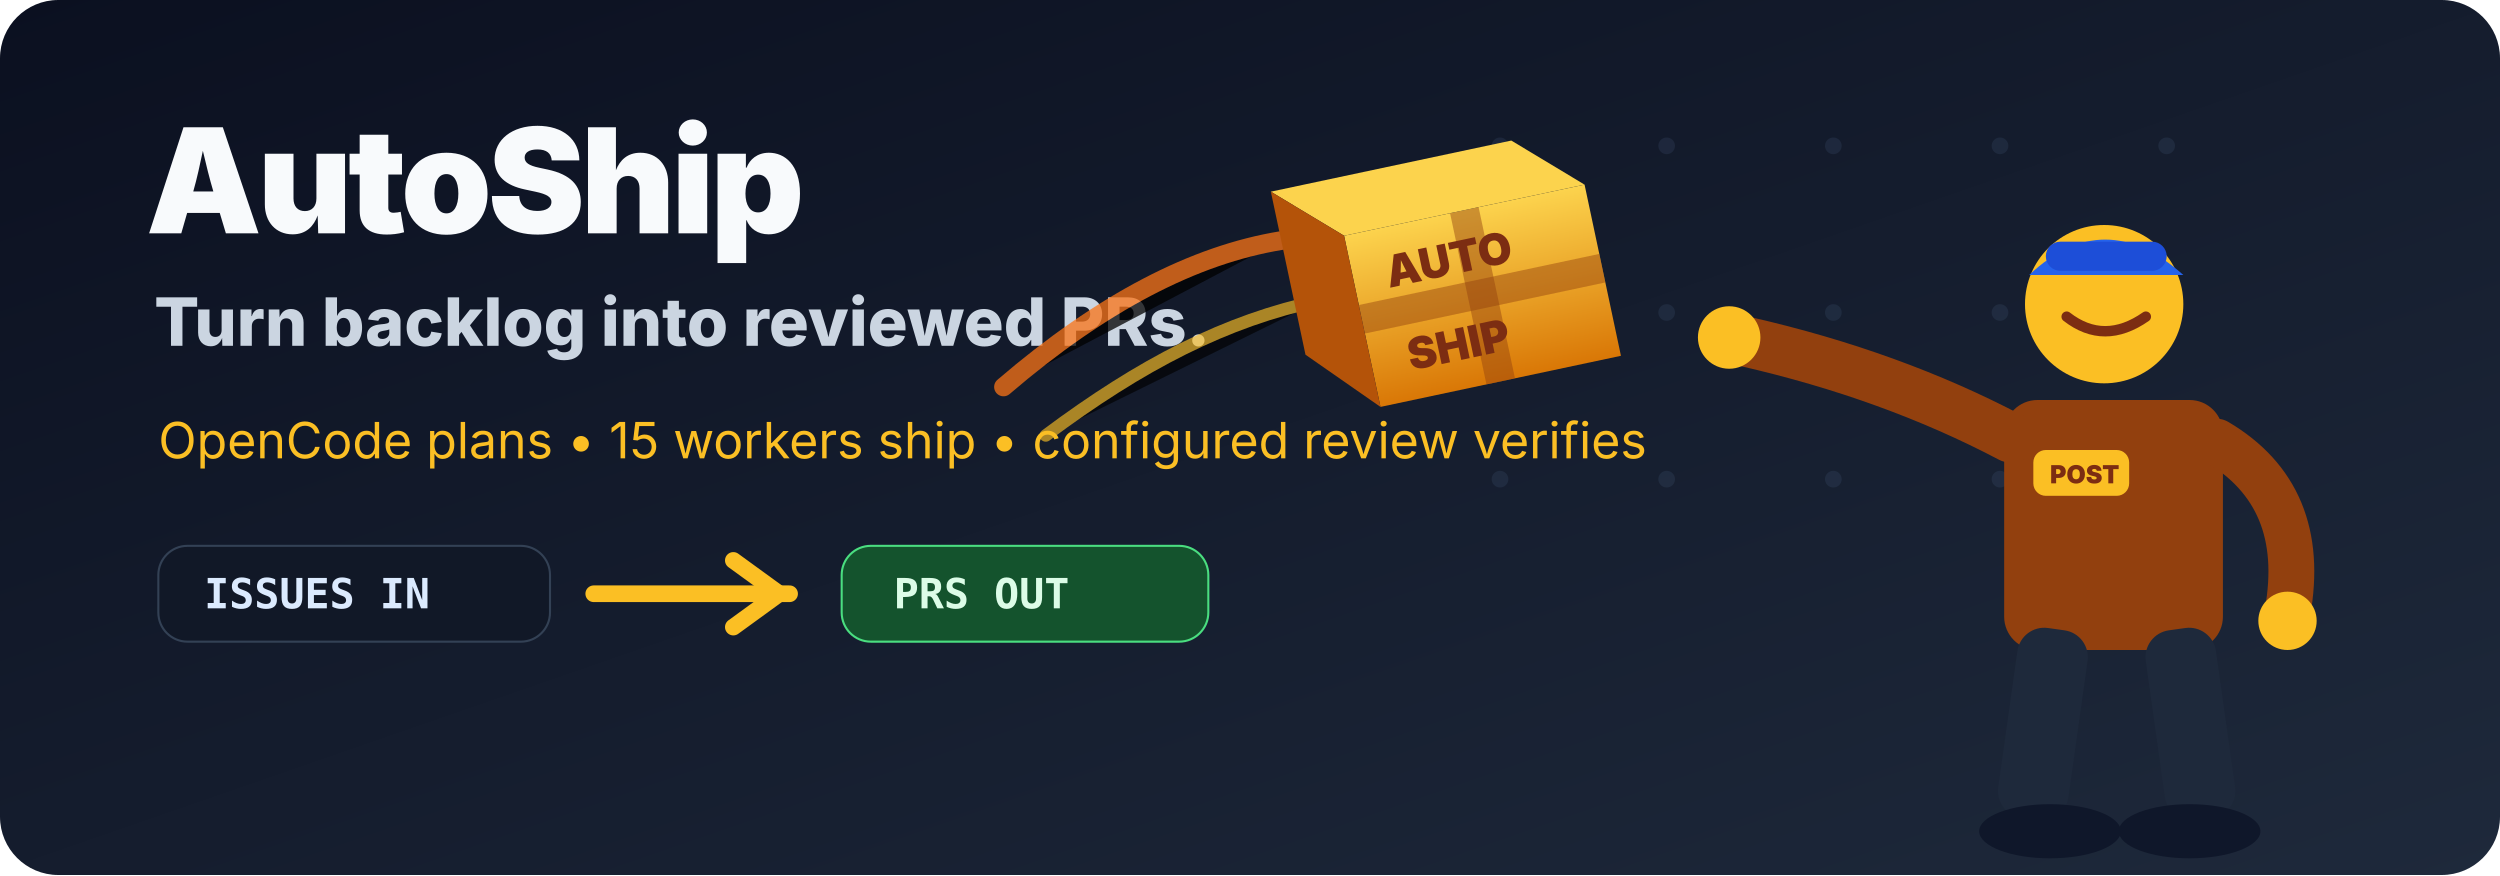
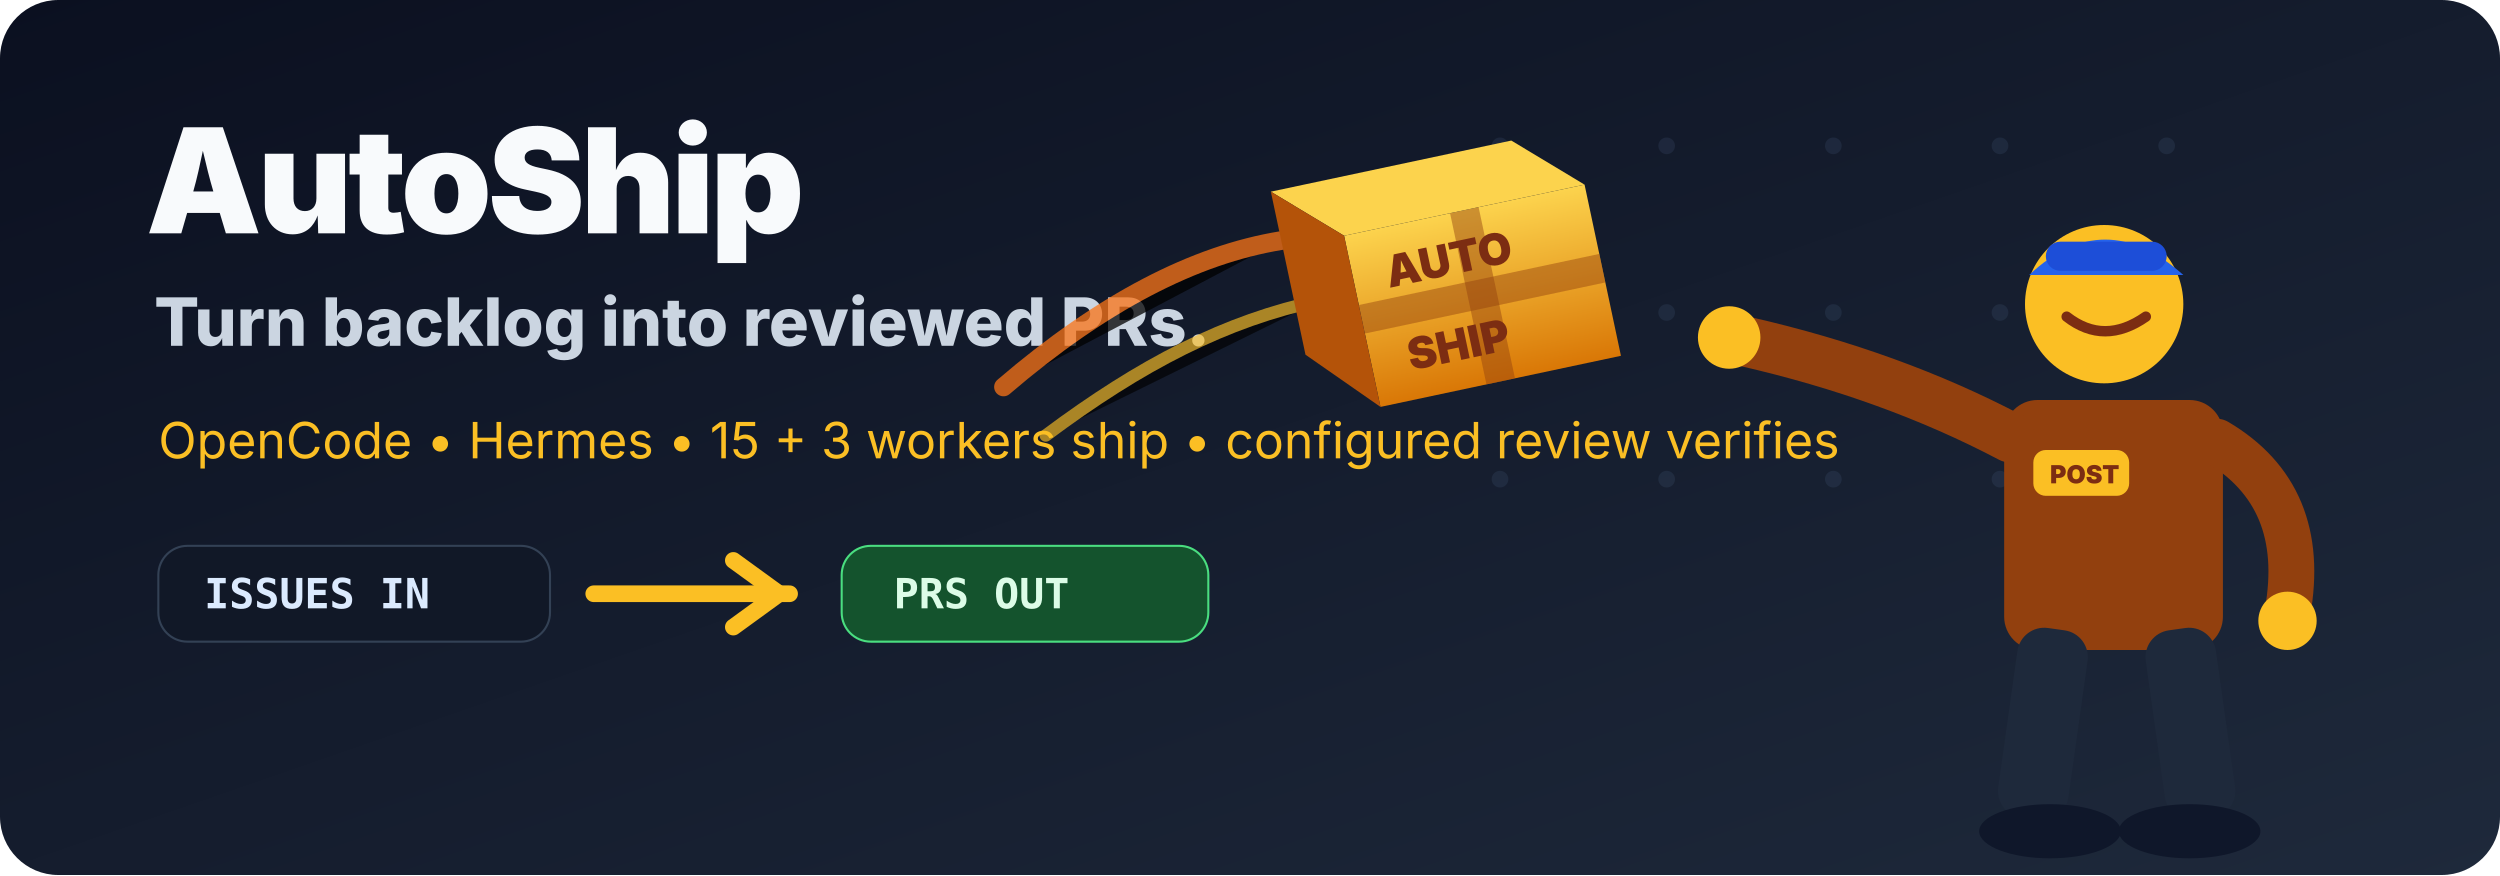
<svg xmlns="http://www.w3.org/2000/svg" viewBox="0 0 1200 420" width="1200" height="420" role="img" aria-labelledby="title desc">
  <defs>
    <linearGradient id="bg" x1="0" y1="0" x2="1" y2="1">
      <stop offset="0" stop-color="#0b1020" />
      <stop offset="1" stop-color="#1e293b" />
    </linearGradient>
    <linearGradient id="gold" x1="0" y1="0" x2="1" y2="1">
      <stop offset="0" stop-color="#fbbf24" />
      <stop offset="1" stop-color="#f97316" />
    </linearGradient>
    <linearGradient id="box" x1="0" y1="0" x2="0" y2="1">
      <stop offset="0" stop-color="#fcd34d" />
      <stop offset="1" stop-color="#d97706" />
    </linearGradient>
  </defs>
  <rect width="1200" height="420" rx="28" fill="url(#bg)" />
  <g opacity="0.08" fill="#93c5fd">
    <circle cx="720" cy="70" r="4" />
    <circle cx="800" cy="70" r="4" />
    <circle cx="880" cy="70" r="4" />
    <circle cx="960" cy="70" r="4" />
    <circle cx="1040" cy="70" r="4" />
    <circle cx="720" cy="150" r="4" />
    <circle cx="800" cy="150" r="4" />
    <circle cx="880" cy="150" r="4" />
    <circle cx="960" cy="150" r="4" />
    <circle cx="1040" cy="150" r="4" />
    <circle cx="720" cy="230" r="4" />
    <circle cx="800" cy="230" r="4" />
    <circle cx="880" cy="230" r="4" />
    <circle cx="960" cy="230" r="4" />
    <circle cx="1040" cy="230" r="4" />
  </g>
  <text x="70" y="112" font-family="Inter, ui-sans-serif, system-ui, -apple-system, Segoe UI, sans-serif" font-size="70" font-weight="900" fill="#f8fafc" letter-spacing="-2">AutoShip</text>
  <text x="74" y="166" font-family="Inter, ui-sans-serif, system-ui, -apple-system, Segoe UI, sans-serif" font-size="32" font-weight="800" fill="#cbd5e1">Turn backlog into reviewed PRs.</text>
-   <text x="76" y="220" font-family="Inter, ui-sans-serif, system-ui, -apple-system, Segoe UI, sans-serif" font-size="24" fill="#fbbf24">OpenCode plans • 15 workers ship • configured review verifies</text>
+   <text x="76" y="220" font-family="Inter, ui-sans-serif, system-ui, -apple-system, Segoe UI, sans-serif" font-size="24" fill="#fbbf24">OpenCode • Hermes • 15 + 3 workers ship • configured review verifies</text>
  <g font-family="ui-monospace, SFMono-Regular, Menlo, monospace" font-size="20" font-weight="700">
    <rect x="76" y="262" width="188" height="46" rx="14" fill="#111827" stroke="#334155" />
    <text x="98" y="292" fill="#dbeafe">ISSUES IN</text>
    <path d="M285 285h94" stroke="#fbbf24" stroke-width="8" stroke-linecap="round" />
    <path d="M374 285l-22-16m22 16-22 16" stroke="#fbbf24" stroke-width="8" stroke-linecap="round" stroke-linejoin="round" />
    <rect x="404" y="262" width="176" height="46" rx="14" fill="#14532d" stroke="#4ade80" />
    <text x="429" y="292" fill="#dcfce7">PRS OUT</text>
  </g>
  <g transform="translate(610 92) rotate(-12)">
    <path d="M-145 65 C-90 35 -42 22 0 24" stroke="#f97316" stroke-width="9" stroke-linecap="round" opacity="0.75" />
    <path d="M-130 92 C-78 68 -34 56 12 56" stroke="#fbbf24" stroke-width="6" stroke-linecap="round" opacity="0.65" />
    <polygon points="0,0 118,0 148,28 30,28" fill="#fcd34d" />
    <polygon points="30,28 148,28 148,112 30,112" fill="url(#box)" />
    <polygon points="0,0 30,28 30,112 0,80" fill="#b45309" />
    <rect x="82" y="28" width="14" height="84" fill="#92400e" opacity="0.45" />
    <rect x="30" y="62" width="118" height="14" fill="#92400e" opacity="0.45" />
    <text x="46" y="57" font-family="Inter, ui-sans-serif, system-ui" font-size="21" font-weight="900" fill="#7c2d12">AUTO</text>
    <text x="48" y="98" font-family="Inter, ui-sans-serif, system-ui" font-size="21" font-weight="900" fill="#7c2d12">SHIP</text>
  </g>
  <g transform="translate(880 88)">
    <circle cx="130" cy="58" r="38" fill="#fbbf24" />
    <path d="M94 44 Q130 10 168 44" fill="#2563eb" />
    <rect x="102" y="28" width="58" height="14" rx="7" fill="#1d4ed8" />
    <path d="M112 64 Q130 78 150 64" stroke="#7c2d12" stroke-width="5" fill="none" stroke-linecap="round" />
    <rect x="82" y="104" width="105" height="120" rx="16" fill="#92400e" />
    <rect x="96" y="128" width="46" height="22" rx="6" fill="#fbbf24" />
    <text x="104" y="144" font-family="Inter, ui-sans-serif" font-size="12" font-weight="900" fill="#7c2d12">POST</text>
    <path d="M85 122 Q28 92 -42 76" stroke="#92400e" stroke-width="24" fill="none" stroke-linecap="round" />
    <circle cx="-50" cy="74" r="15" fill="#fbbf24" />
    <path d="M184 124 Q228 150 218 206" stroke="#92400e" stroke-width="22" fill="none" stroke-linecap="round" />
    <circle cx="218" cy="210" r="14" fill="#fbbf24" />
    <rect x="90" y="214" width="34" height="92" rx="13" fill="#1e293b" transform="rotate(8 107 214)" />
    <rect x="148" y="214" width="34" height="92" rx="13" fill="#1e293b" transform="rotate(-8 165 214)" />
    <ellipse cx="104" cy="311" rx="34" ry="13" fill="#0f172a" />
    <ellipse cx="171" cy="311" rx="34" ry="13" fill="#0f172a" />
  </g>
</svg>
